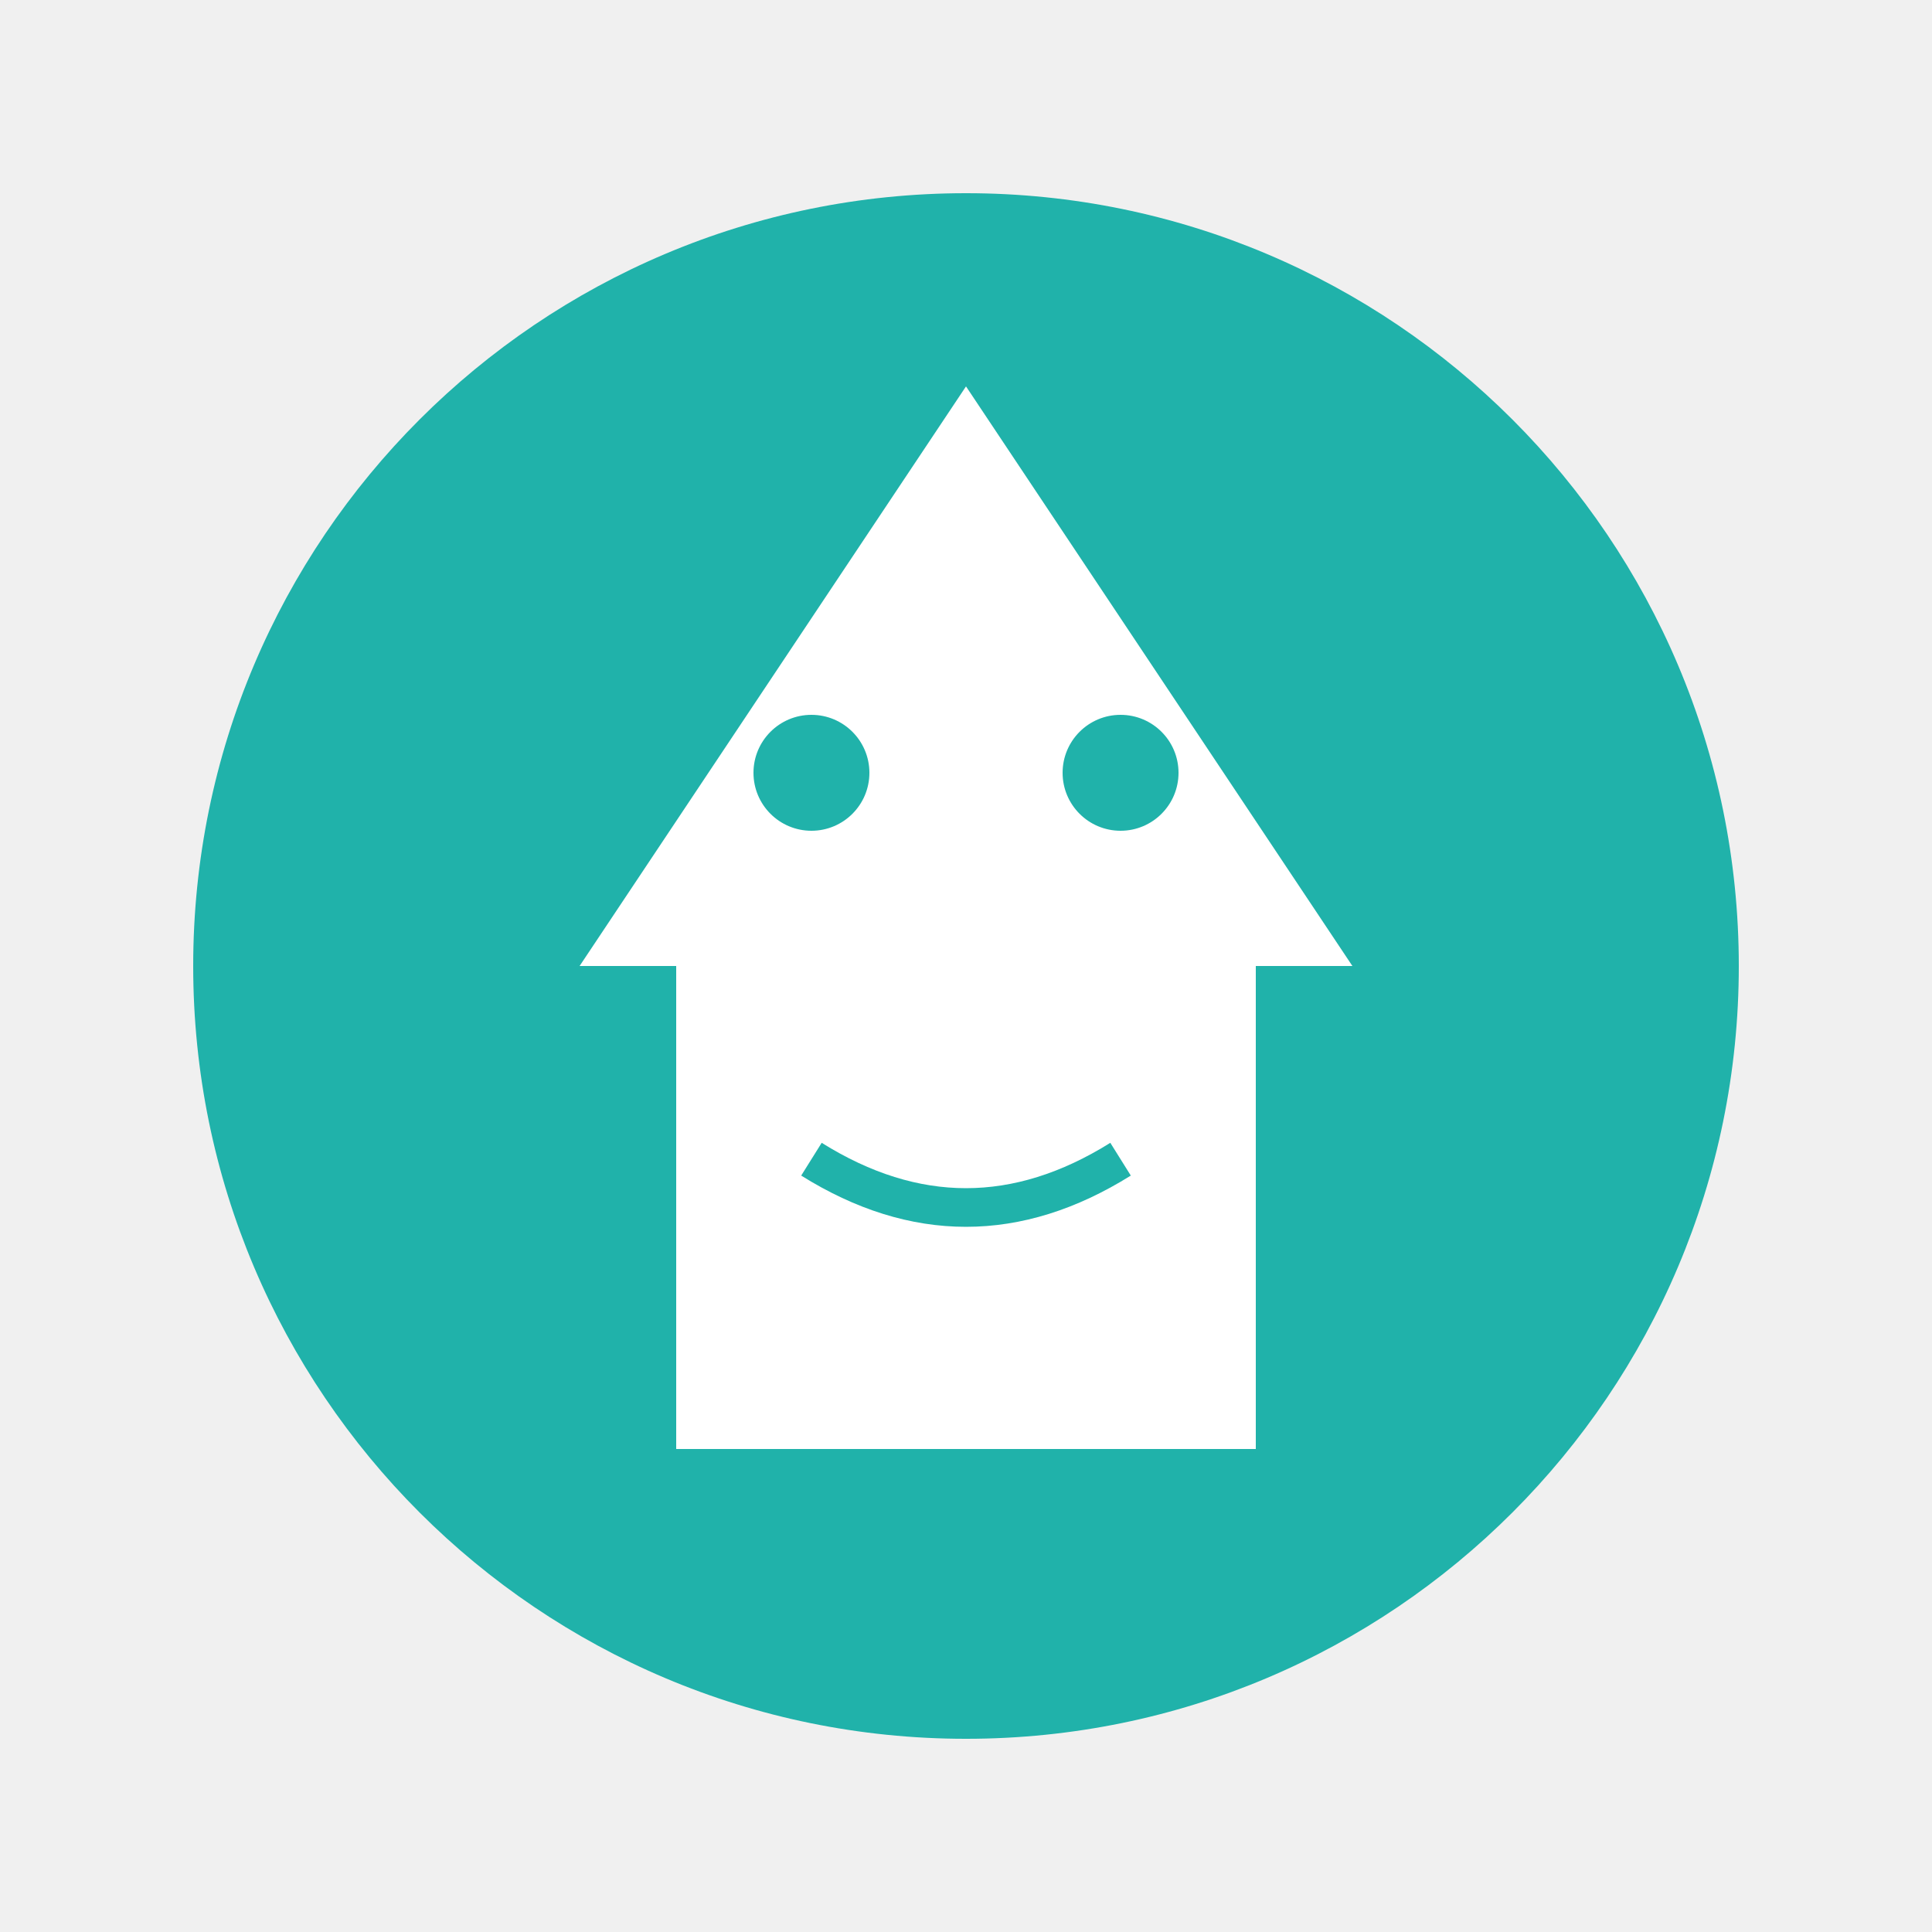
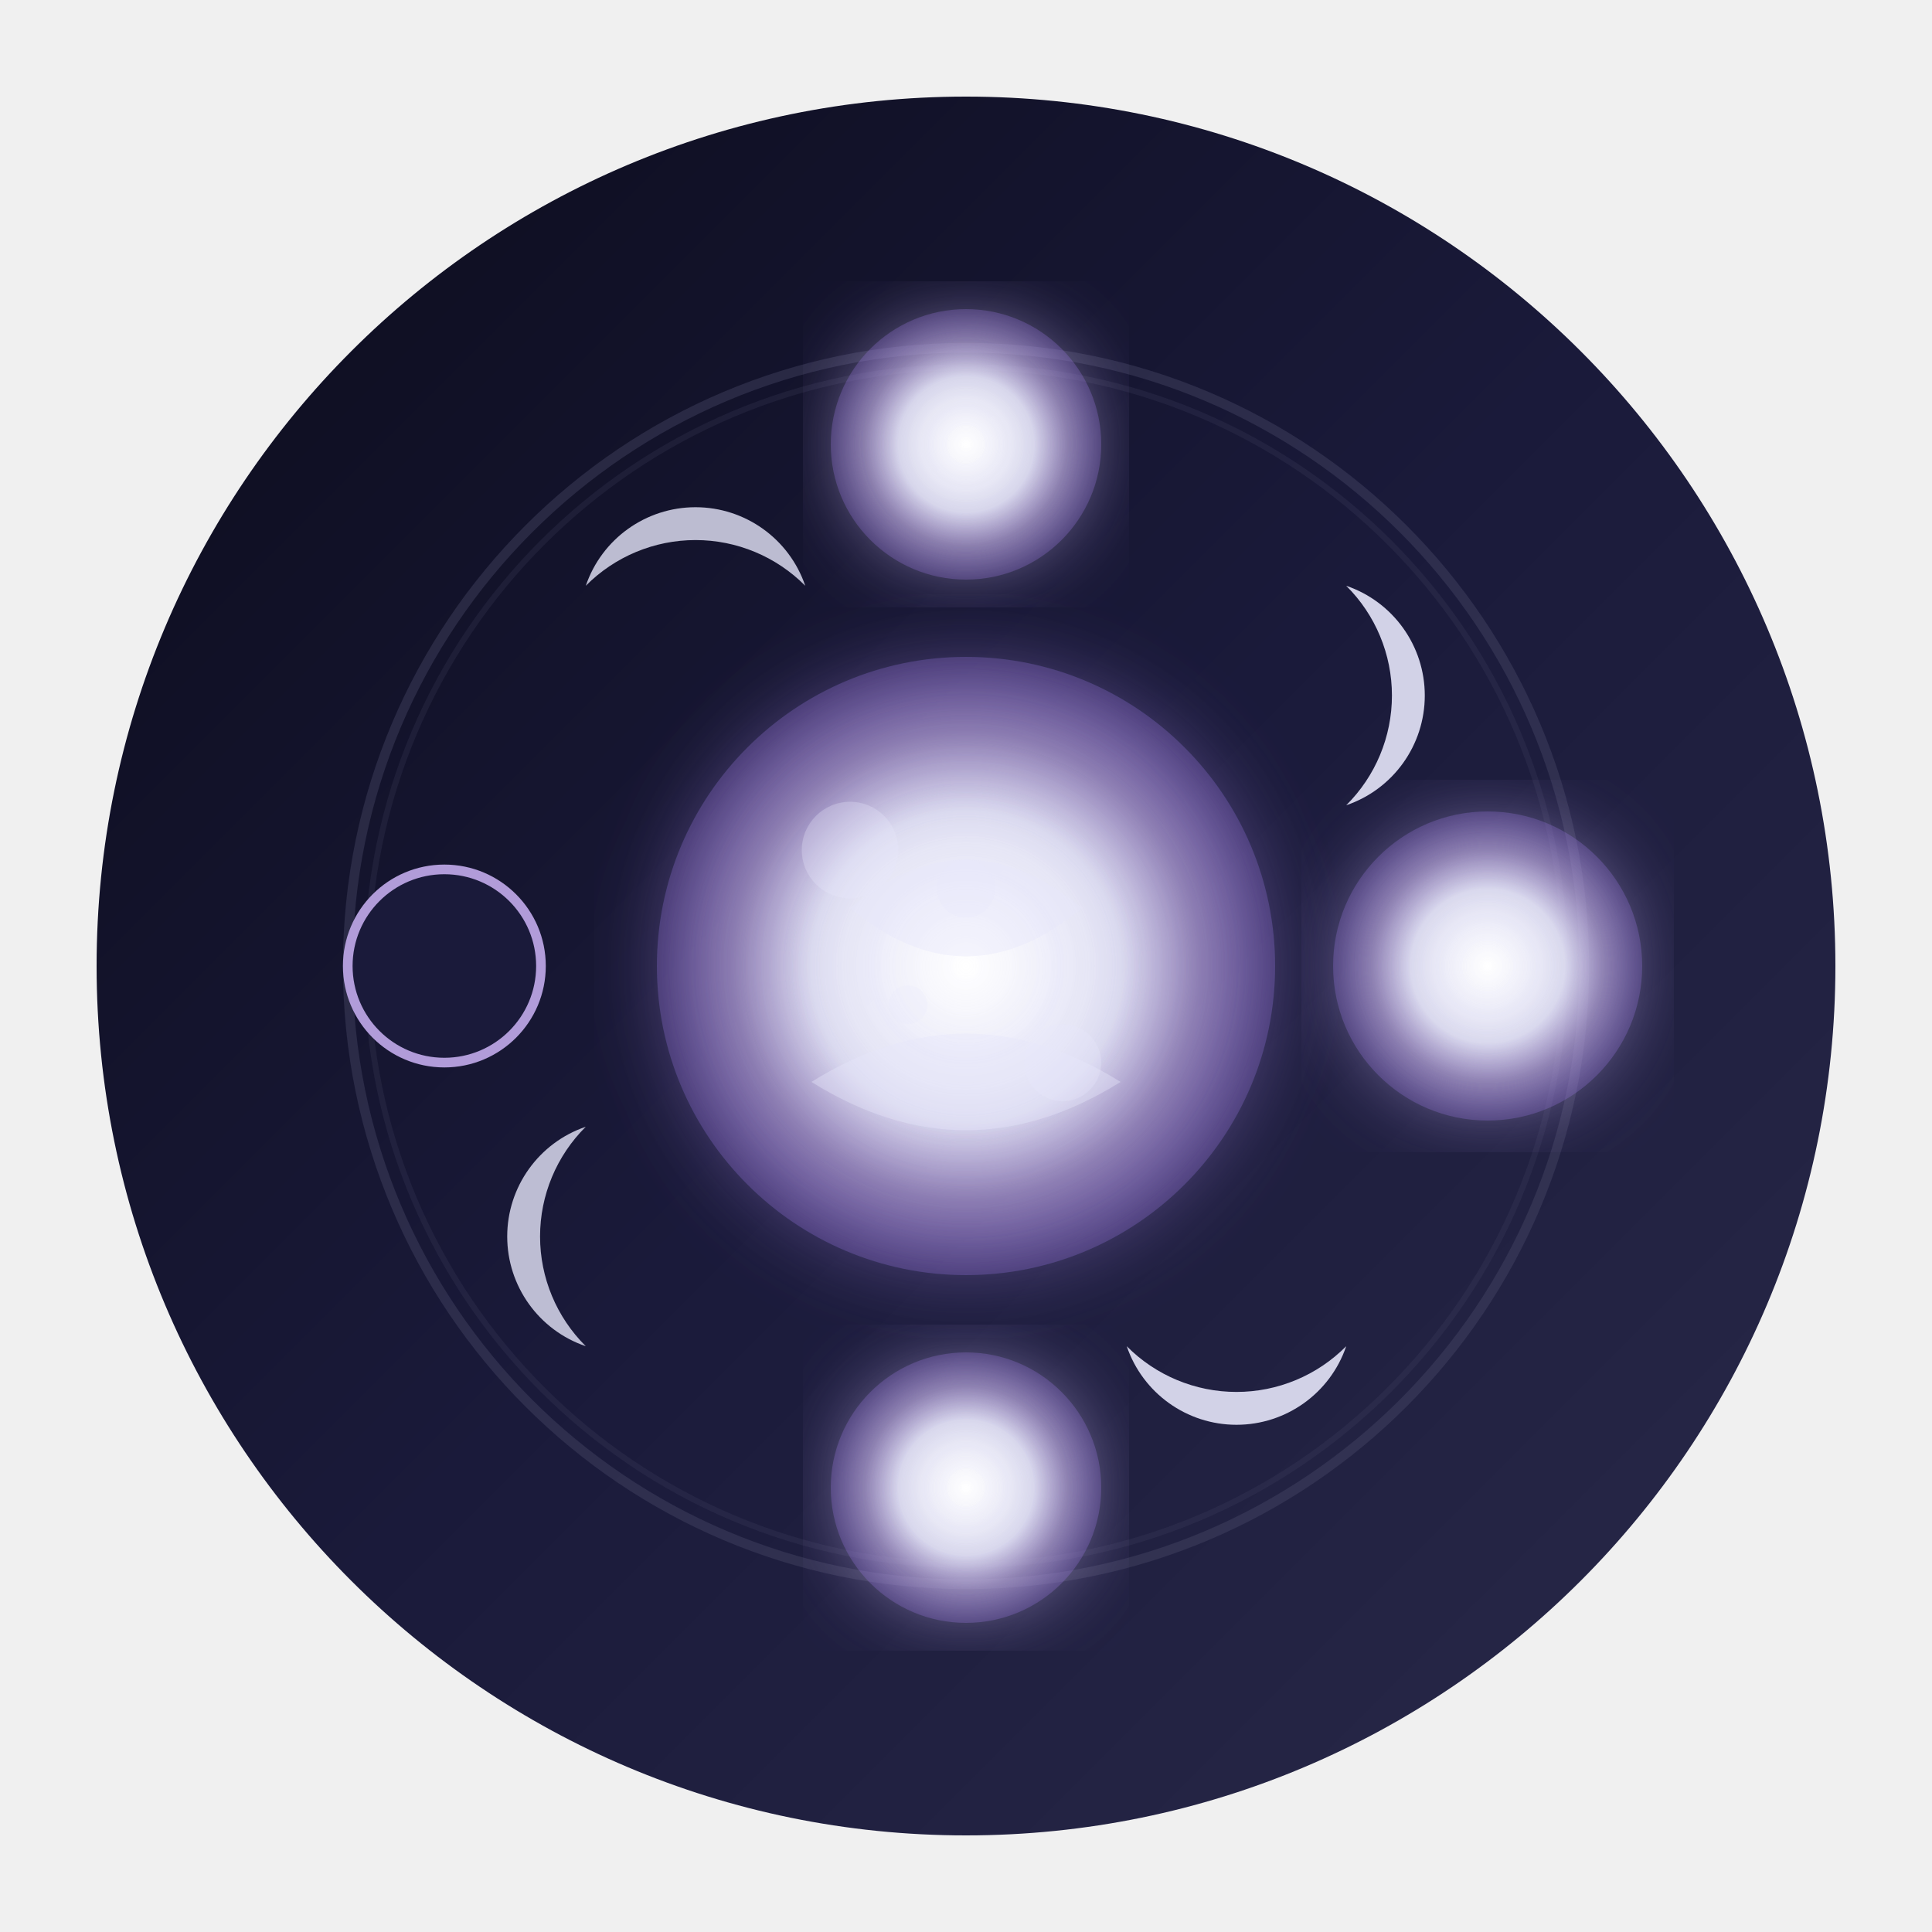
<svg xmlns="http://www.w3.org/2000/svg" viewBox="0 0 100 100">
-   <circle cx="50" cy="50" r="40" fill="#20B2AA" />
-   <polygon points="50,20 30,50 70,50" fill="#FFFFFF" />
-   <rect x="35" y="50" width="30" height="25" fill="#FFFFFF" />
-   <circle cx="42" cy="40" r="3" fill="#20B2AA" />
-   <circle cx="58" cy="40" r="3" fill="#20B2AA" />
-   <path d="M42 60 Q50 65 58 60" stroke="#20B2AA" stroke-width="2" fill="none" />
+   <defs>
+     <linearGradient id="deepSpace" x1="0%" y1="0%" x2="100%" y2="100%">
+       <stop offset="0%" style="stop-color:#0B0B1A;stop-opacity:1" />
+       <stop offset="50%" style="stop-color:#1a1a3a;stop-opacity:1" />
+       <stop offset="100%" style="stop-color:#2a2a4a;stop-opacity:1" />
+     </linearGradient>
+     <radialGradient id="enhancedMoonGlow" cx="50%" cy="50%" r="50%">
+       <stop offset="0%" style="stop-color:#FFFFFF;stop-opacity:1" />
+       <stop offset="50%" style="stop-color:#E6E6FA;stop-opacity:0.8" />
+       <stop offset="75%" style="stop-color:#B19CD9;stop-opacity:0.5" />
+       <stop offset="100%" style="stop-color:#9370DB;stop-opacity:0.3" />
+     </radialGradient>
+     <radialGradient id="starGlow" cx="50%" cy="50%" r="50%">
+       <stop offset="0%" style="stop-color:#FFFFFF;stop-opacity:1" />
+       <stop offset="100%" style="stop-color:#E6E6FA;stop-opacity:0" />
+     </radialGradient>
+     <filter id="enhancedGlow">
+       <feGaussianBlur stdDeviation="2" result="glow" />
+       <feComposite operator="over" in="glow" in2="SourceGraphic" />
+       <feMerge>
+         <feMergeNode in="glow" />
+         <feMergeNode in="SourceGraphic" />
+       </feMerge>
+     </filter>
+   </defs>
+   <g transform="translate(0, 0)">
+     <circle cx="50" cy="50" r="45" fill="url(#deepSpace)" />
+     <g transform="translate(50 50)">
+       <circle r="32" fill="none" stroke="#4A4A6A" stroke-width="0.5" opacity="0.4" />
+       <circle r="31" fill="none" stroke="#4A4A6A" stroke-width="0.3" opacity="0.2" />
+       <circle cx="-27" cy="0" r="5" fill="#1a1a3a" stroke="#B19CD9" stroke-width="0.5" />
+       <path d="M-19.68 19.68A8 8 0 0 1-19.68 8.32A6 6 0 0 0-19.68 19.68" fill="#E6E6FA" opacity="0.8" />
+       <circle cx="0" cy="27" r="7" fill="url(#enhancedMoonGlow)" filter="url(#enhancedGlow)" />
+       <path d="M19.68 19.68A8 8 0 0 1 8.32 19.68A6 6 0 0 0 19.68 19.68" fill="#E6E6FA" opacity="0.9" />
+       <circle cx="27" cy="0" r="8" fill="url(#enhancedMoonGlow)" filter="url(#enhancedGlow)" />
+       <path d="M19.68 -19.68A8 8 0 0 1 19.68 -8.32A6 6 0 0 0 19.68 -19.68" fill="#E6E6FA" opacity="0.9" />
+       <circle cx="0" cy="-27" r="7" fill="url(#enhancedMoonGlow)" filter="url(#enhancedGlow)" />
+       <path d="M-19.68 -19.68A8 8 0 0 1-8.32 -19.68A6 6 0 0 0-19.68 -19.68" fill="#E6E6FA" opacity="0.8" />
+     </g>
+     <g transform="translate(50 50)">
+       <circle r="16" fill="url(#enhancedMoonGlow)" filter="url(#enhancedGlow)" />
+       <path d="M-6 -3Q0 -8 6 -3Q0 2 -6 -3Z" fill="#E6E6FA" opacity="0.4" />
+       <path d="M-8 6Q0 1 8 6Q0 11 -8 6Z" fill="#E6E6FA" opacity="0.4" />
+       <circle cx="-6" cy="-6" r="2.5" fill="#E6E6FA" opacity="0.3" />
+       <circle cx="5" cy="5" r="2" fill="#E6E6FA" opacity="0.3" />
+       <circle cx="0" cy="-4" r="1.5" fill="#E6E6FA" opacity="0.3" />
+       <circle cx="-3" cy="2" r="1" fill="#E6E6FA" opacity="0.2" />
+     </g>
+   </g>
</svg>
